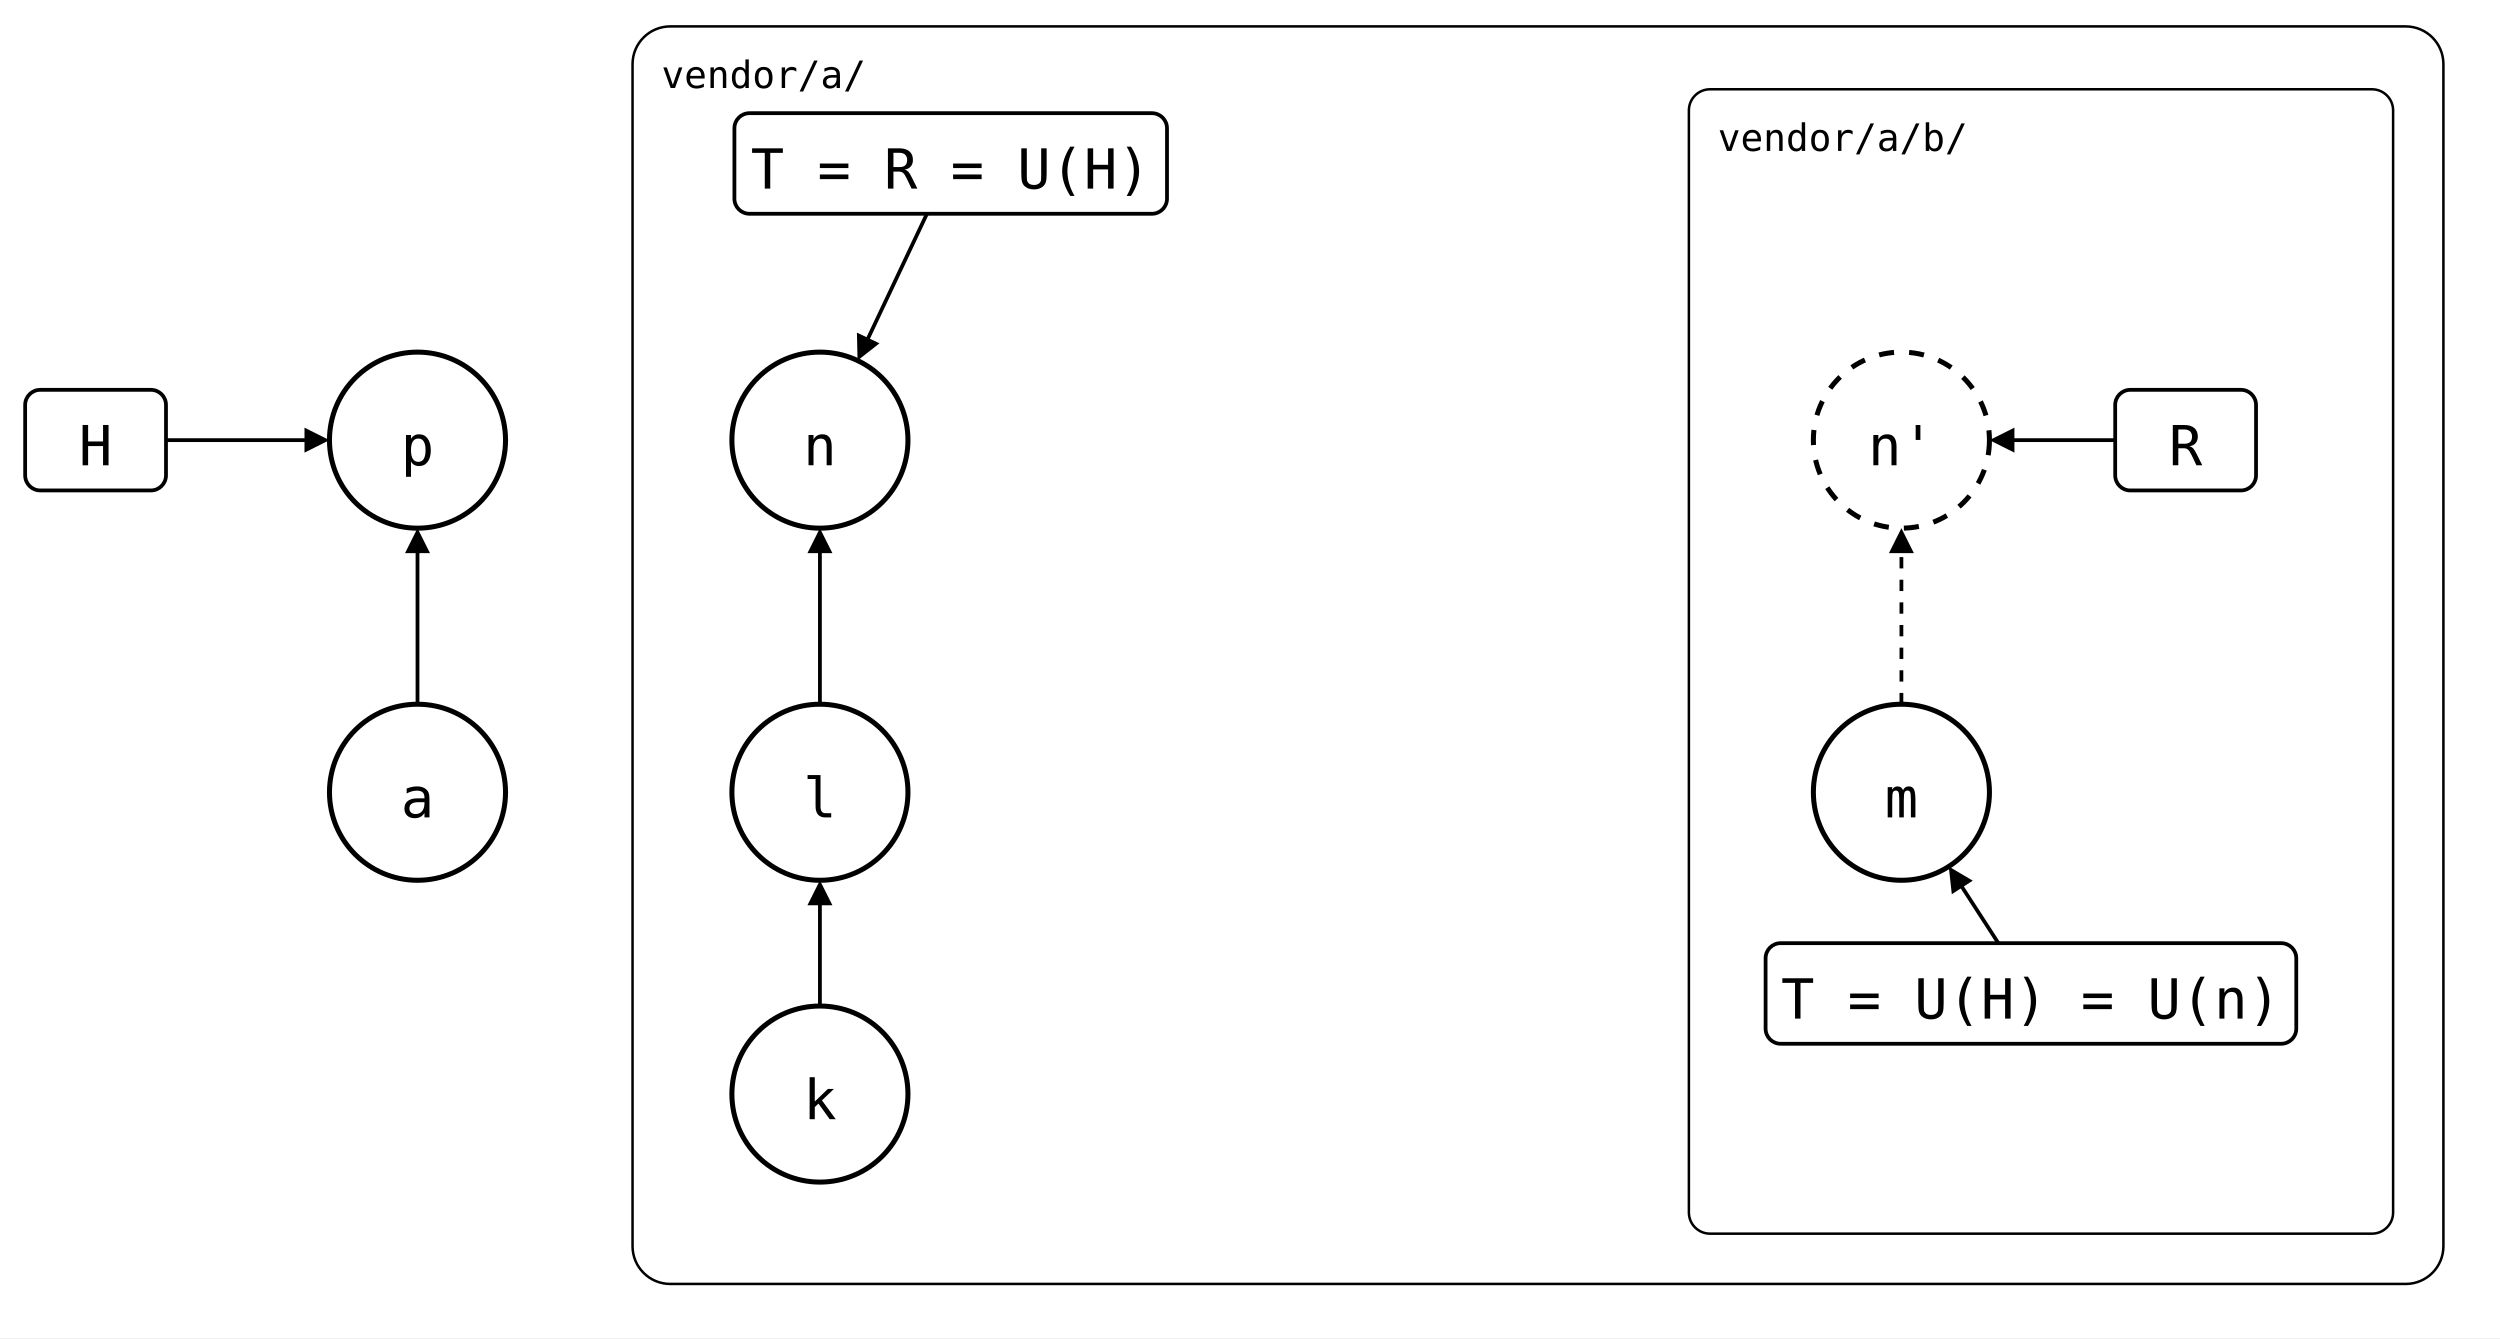
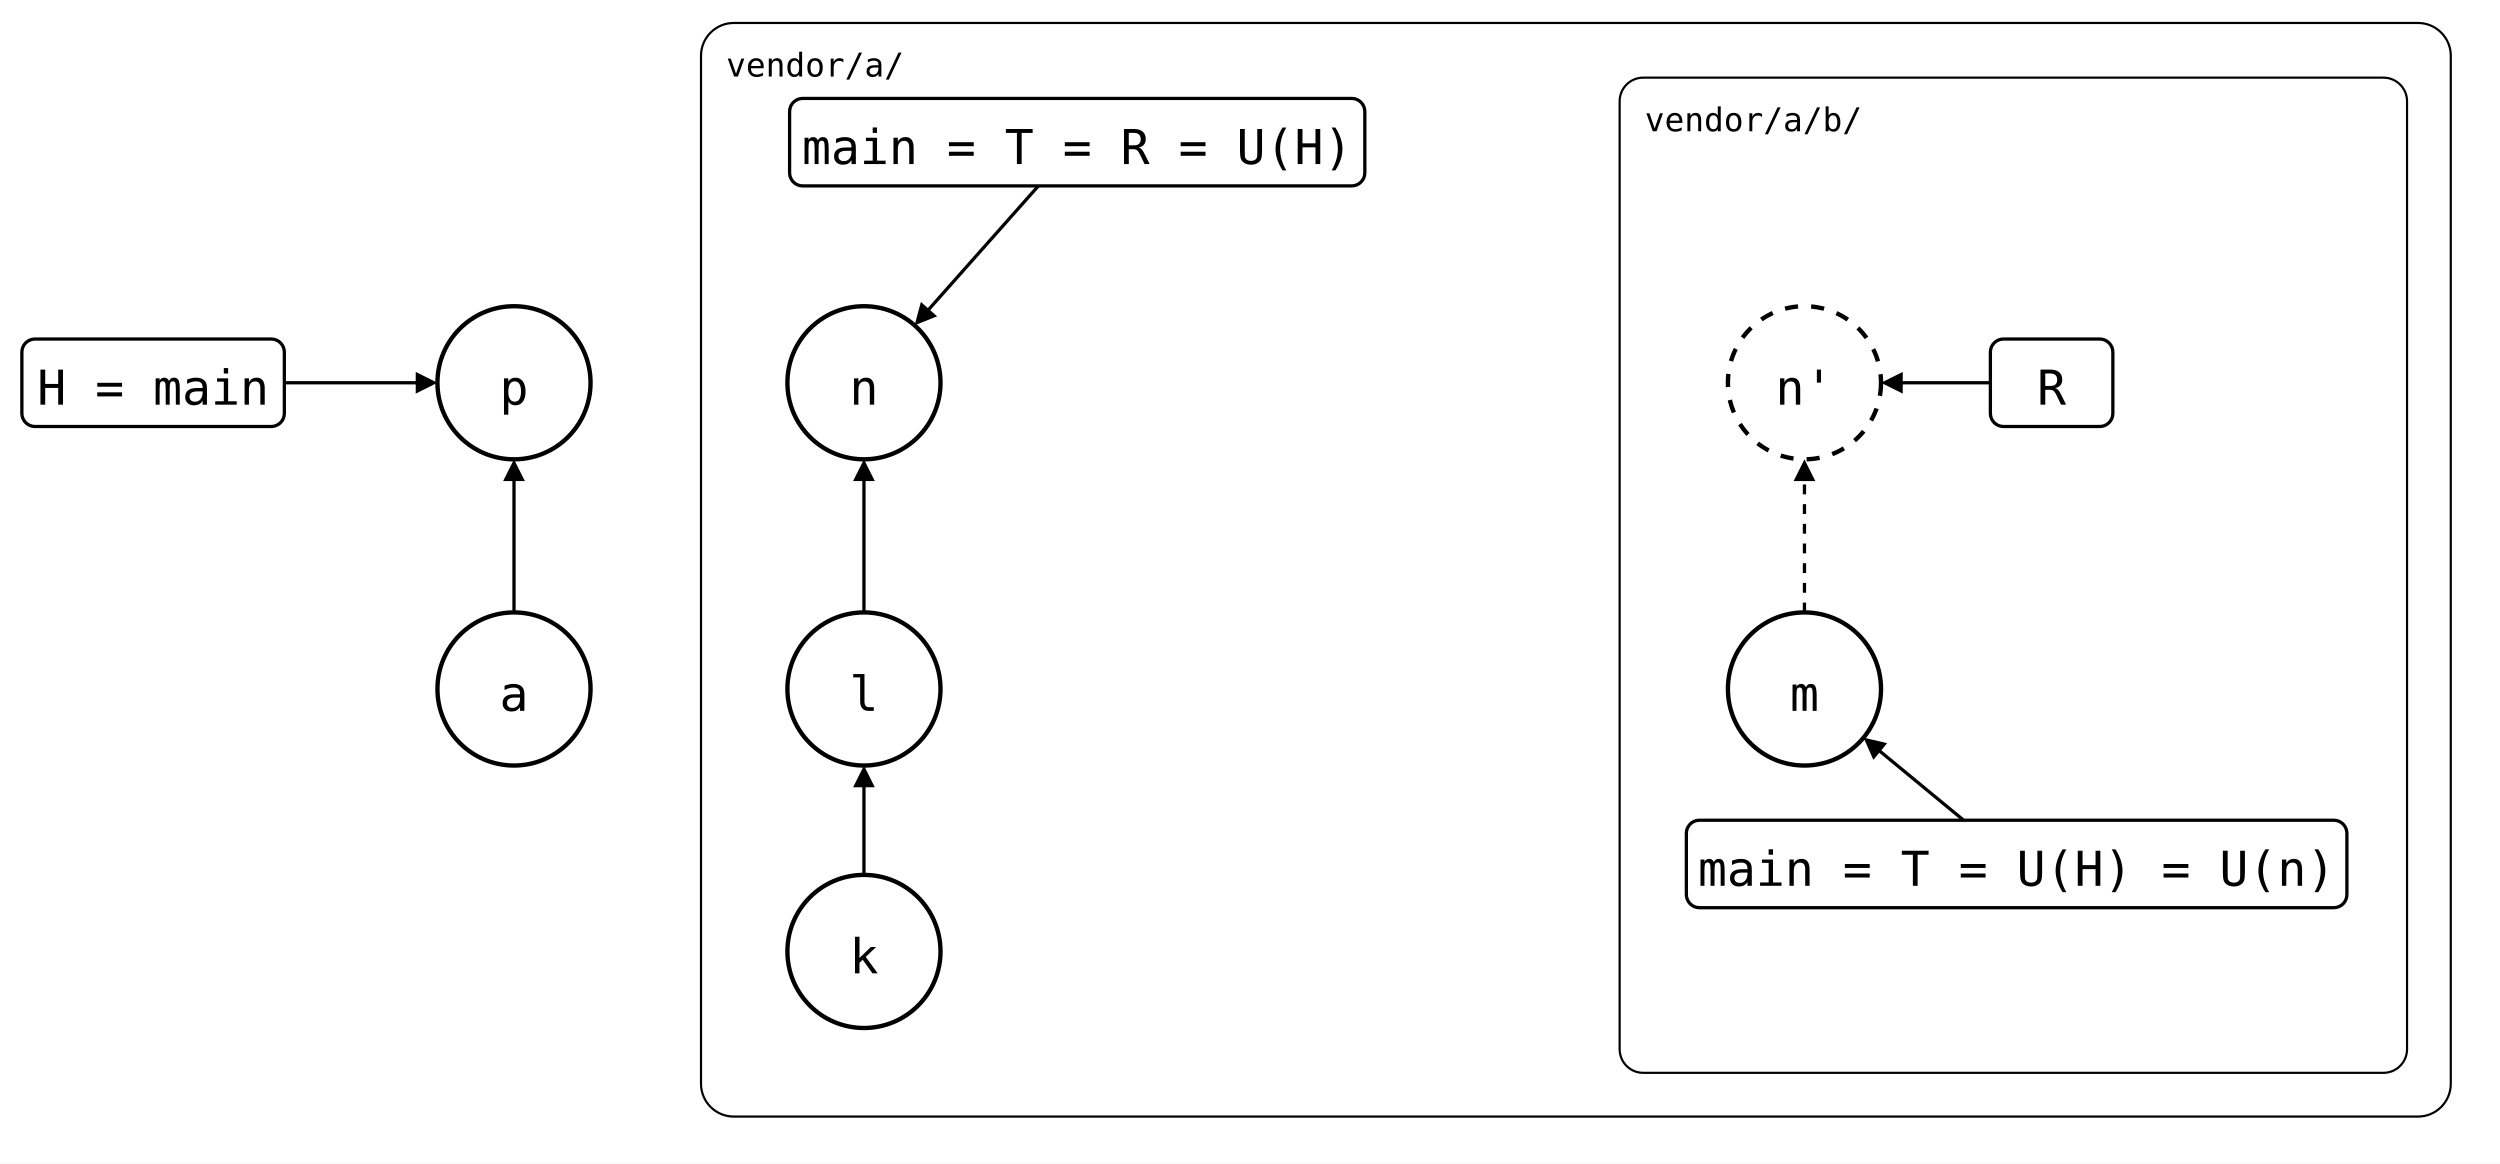
- <svg xmlns="http://www.w3.org/2000/svg" style="background: #ffffff; background-color: light-dark(#ffffff, #121212); color-scheme: light dark;" version="1.1" width="994px" height="532px" viewBox="0 0 994 532" id="ge-svg-Wh3gBlRRdmOpmWBbec5C" content="&lt;mxfile host=&quot;Electron&quot;&gt;&#10;  &lt;diagram name=&quot;seen-from-above&quot; id=&quot;seen-from-above&quot;&gt;&#10;    &lt;mxGraphModel dx=&quot;-493&quot; dy=&quot;-157&quot; grid=&quot;0&quot; gridSize=&quot;10&quot; guides=&quot;1&quot; tooltips=&quot;1&quot; connect=&quot;1&quot; arrows=&quot;1&quot; fold=&quot;0&quot; page=&quot;0&quot; pageScale=&quot;1&quot; pageWidth=&quot;850&quot; pageHeight=&quot;1100&quot; background=&quot;#ffffff&quot; math=&quot;0&quot; shadow=&quot;0&quot;&gt;&#10;      &lt;root&gt;&#10;        &lt;mxCell id=&quot;0&quot; /&gt;&#10;        &lt;mxCell id=&quot;1&quot; parent=&quot;0&quot; /&gt;&#10;        &lt;mxCell id=&quot;lane0&quot; parent=&quot;1&quot; style=&quot;rounded=1;arcSize=3;fillColor=none;strokeWidth=1;fontSize=15;verticalAlign=top;align=left;spacingLeft=10;spacingTop=4;fontFamily=Roboto Mono,monospace;&quot; value=&quot;vendor/a/&quot; vertex=&quot;1&quot;&gt;&#10;          &lt;mxGeometry height=&quot;500&quot; width=&quot;720&quot; x=&quot;230&quot; y=&quot;20&quot; as=&quot;geometry&quot; /&gt;&#10;        &lt;/mxCell&gt;&#10;        &lt;mxCell id=&quot;lane1&quot; parent=&quot;1&quot; style=&quot;rounded=1;arcSize=3;fillColor=none;strokeWidth=1;fontSize=15;verticalAlign=top;align=left;spacingLeft=10;spacingTop=4;fontFamily=Roboto Mono,monospace;&quot; value=&quot;vendor/a/b/&quot; vertex=&quot;1&quot;&gt;&#10;          &lt;mxGeometry height=&quot;455&quot; width=&quot;280&quot; x=&quot;650&quot; y=&quot;45&quot; as=&quot;geometry&quot; /&gt;&#10;        &lt;/mxCell&gt;&#10;        &lt;mxCell id=&quot;c0&quot; parent=&quot;1&quot; style=&quot;ellipse;aspect=fixed;strokeWidth=2;fontSize=22;fontFamily=Roboto Mono,monospace;&quot; value=&quot;a&quot; vertex=&quot;1&quot;&gt;&#10;          &lt;mxGeometry height=&quot;70&quot; width=&quot;70&quot; x=&quot;110&quot; y=&quot;290&quot; as=&quot;geometry&quot; /&gt;&#10;        &lt;/mxCell&gt;&#10;        &lt;mxCell id=&quot;c1&quot; parent=&quot;1&quot; style=&quot;ellipse;aspect=fixed;strokeWidth=2;fontSize=22;fontFamily=Roboto Mono,monospace;&quot; value=&quot;p&quot; vertex=&quot;1&quot;&gt;&#10;          &lt;mxGeometry height=&quot;70&quot; width=&quot;70&quot; x=&quot;110&quot; y=&quot;150&quot; as=&quot;geometry&quot; /&gt;&#10;        &lt;/mxCell&gt;&#10;        &lt;mxCell id=&quot;c2&quot; parent=&quot;1&quot; style=&quot;ellipse;aspect=fixed;strokeWidth=2;fontSize=22;fontFamily=Roboto Mono,monospace;&quot; value=&quot;k&quot; vertex=&quot;1&quot;&gt;&#10;          &lt;mxGeometry height=&quot;70&quot; width=&quot;70&quot; x=&quot;270&quot; y=&quot;410&quot; as=&quot;geometry&quot; /&gt;&#10;        &lt;/mxCell&gt;&#10;        &lt;mxCell id=&quot;c3&quot; parent=&quot;1&quot; style=&quot;ellipse;aspect=fixed;strokeWidth=2;fontSize=22;fontFamily=Roboto Mono,monospace;&quot; value=&quot;l&quot; vertex=&quot;1&quot;&gt;&#10;          &lt;mxGeometry height=&quot;70&quot; width=&quot;70&quot; x=&quot;270&quot; y=&quot;290&quot; as=&quot;geometry&quot; /&gt;&#10;        &lt;/mxCell&gt;&#10;        &lt;mxCell id=&quot;c4&quot; parent=&quot;1&quot; style=&quot;ellipse;aspect=fixed;strokeWidth=2;fontSize=22;fontFamily=Roboto Mono,monospace;&quot; value=&quot;n&quot; vertex=&quot;1&quot;&gt;&#10;          &lt;mxGeometry height=&quot;70&quot; width=&quot;70&quot; x=&quot;270&quot; y=&quot;150&quot; as=&quot;geometry&quot; /&gt;&#10;        &lt;/mxCell&gt;&#10;        &lt;mxCell id=&quot;c5&quot; parent=&quot;1&quot; style=&quot;ellipse;aspect=fixed;strokeWidth=2;fontSize=22;fontFamily=Roboto Mono,monospace;&quot; value=&quot;m&quot; vertex=&quot;1&quot;&gt;&#10;          &lt;mxGeometry height=&quot;70&quot; width=&quot;70&quot; x=&quot;700&quot; y=&quot;290&quot; as=&quot;geometry&quot; /&gt;&#10;        &lt;/mxCell&gt;&#10;        &lt;mxCell id=&quot;c6&quot; parent=&quot;1&quot; style=&quot;ellipse;aspect=fixed;strokeWidth=2;fontSize=22;fontFamily=Roboto Mono,monospace;dashed=1;&quot; value=&quot;n&amp;#39;&quot; vertex=&quot;1&quot;&gt;&#10;          &lt;mxGeometry height=&quot;70&quot; width=&quot;70&quot; x=&quot;700&quot; y=&quot;150&quot; as=&quot;geometry&quot; /&gt;&#10;        &lt;/mxCell&gt;&#10;        &lt;mxCell id=&quot;box0&quot; parent=&quot;1&quot; style=&quot;rounded=1;strokeWidth=1.5;fontSize=22;fontFamily=Roboto Mono,monospace;&quot; value=&quot;H&quot; vertex=&quot;1&quot;&gt;&#10;          &lt;mxGeometry height=&quot;40&quot; width=&quot;56&quot; x=&quot;-11&quot; y=&quot;165&quot; as=&quot;geometry&quot; /&gt;&#10;        &lt;/mxCell&gt;&#10;        &lt;mxCell id=&quot;box1&quot; parent=&quot;1&quot; style=&quot;rounded=1;strokeWidth=1.5;fontSize=22;fontFamily=Roboto Mono,monospace;&quot; value=&quot;T = R = U(H)&quot; vertex=&quot;1&quot;&gt;&#10;          &lt;mxGeometry height=&quot;40&quot; width=&quot;172&quot; x=&quot;271&quot; y=&quot;55&quot; as=&quot;geometry&quot; /&gt;&#10;        &lt;/mxCell&gt;&#10;        &lt;mxCell id=&quot;box2&quot; parent=&quot;1&quot; style=&quot;rounded=1;strokeWidth=1.5;fontSize=22;fontFamily=Roboto Mono,monospace;&quot; value=&quot;R&quot; vertex=&quot;1&quot;&gt;&#10;          &lt;mxGeometry height=&quot;40&quot; width=&quot;56&quot; x=&quot;820&quot; y=&quot;165&quot; as=&quot;geometry&quot; /&gt;&#10;        &lt;/mxCell&gt;&#10;        &lt;mxCell id=&quot;box3&quot; parent=&quot;1&quot; style=&quot;rounded=1;strokeWidth=1.5;fontSize=22;fontFamily=Roboto Mono,monospace;&quot; value=&quot;T = U(H) = U(n)&quot; vertex=&quot;1&quot;&gt;&#10;          &lt;mxGeometry height=&quot;40&quot; width=&quot;211&quot; x=&quot;681&quot; y=&quot;385&quot; as=&quot;geometry&quot; /&gt;&#10;        &lt;/mxCell&gt;&#10;        &lt;mxCell id=&quot;e0&quot; edge=&quot;1&quot; parent=&quot;1&quot; source=&quot;c0&quot; style=&quot;endArrow=block;endFill=1;html=1;strokeWidth=1.5;rounded=0;&quot; target=&quot;c1&quot;&gt;&#10;          &lt;mxGeometry relative=&quot;1&quot; as=&quot;geometry&quot; /&gt;&#10;        &lt;/mxCell&gt;&#10;        &lt;mxCell id=&quot;e1&quot; edge=&quot;1&quot; parent=&quot;1&quot; source=&quot;c2&quot; style=&quot;endArrow=block;endFill=1;html=1;strokeWidth=1.5;rounded=0;&quot; target=&quot;c3&quot;&gt;&#10;          &lt;mxGeometry relative=&quot;1&quot; as=&quot;geometry&quot; /&gt;&#10;        &lt;/mxCell&gt;&#10;        &lt;mxCell id=&quot;e2&quot; edge=&quot;1&quot; parent=&quot;1&quot; source=&quot;c3&quot; style=&quot;endArrow=block;endFill=1;html=1;strokeWidth=1.5;rounded=0;&quot; target=&quot;c4&quot;&gt;&#10;          &lt;mxGeometry relative=&quot;1&quot; as=&quot;geometry&quot; /&gt;&#10;        &lt;/mxCell&gt;&#10;        &lt;mxCell id=&quot;e3&quot; edge=&quot;1&quot; parent=&quot;1&quot; source=&quot;c5&quot; style=&quot;endArrow=block;endFill=1;html=1;strokeWidth=1.5;rounded=0;dashed=1;&quot; target=&quot;c6&quot;&gt;&#10;          &lt;mxGeometry relative=&quot;1&quot; as=&quot;geometry&quot; /&gt;&#10;        &lt;/mxCell&gt;&#10;        &lt;mxCell id=&quot;e4&quot; edge=&quot;1&quot; parent=&quot;1&quot; source=&quot;box0&quot; style=&quot;endArrow=block;endFill=1;html=1;strokeWidth=1.5;rounded=0;&quot; target=&quot;c1&quot;&gt;&#10;          &lt;mxGeometry relative=&quot;1&quot; as=&quot;geometry&quot; /&gt;&#10;        &lt;/mxCell&gt;&#10;        &lt;mxCell id=&quot;e5&quot; edge=&quot;1&quot; parent=&quot;1&quot; source=&quot;box1&quot; style=&quot;endArrow=block;endFill=1;html=1;strokeWidth=1.5;rounded=0;&quot; target=&quot;c4&quot;&gt;&#10;          &lt;mxGeometry relative=&quot;1&quot; as=&quot;geometry&quot; /&gt;&#10;        &lt;/mxCell&gt;&#10;        &lt;mxCell id=&quot;e6&quot; edge=&quot;1&quot; parent=&quot;1&quot; source=&quot;box2&quot; style=&quot;endArrow=block;endFill=1;html=1;strokeWidth=1.5;rounded=0;&quot; target=&quot;c6&quot;&gt;&#10;          &lt;mxGeometry relative=&quot;1&quot; as=&quot;geometry&quot; /&gt;&#10;        &lt;/mxCell&gt;&#10;        &lt;mxCell id=&quot;e7&quot; edge=&quot;1&quot; parent=&quot;1&quot; source=&quot;box3&quot; style=&quot;endArrow=block;endFill=1;html=1;strokeWidth=1.5;rounded=0;&quot; target=&quot;c5&quot;&gt;&#10;          &lt;mxGeometry relative=&quot;1&quot; as=&quot;geometry&quot; /&gt;&#10;        &lt;/mxCell&gt;&#10;      &lt;/root&gt;&#10;    &lt;/mxGraphModel&gt;&#10;  &lt;/diagram&gt;&#10;&lt;/mxfile&gt;&#10;">
-   <style type="text/css">@supports (color: light-dark(#000, #fff)) { #ge-svg-Wh3gBlRRdmOpmWBbec5C { --ge-adaptive-bg: light-dark(#ffffff, var(--ge-dark-color, #121212)); } }</style>
+ <svg xmlns="http://www.w3.org/2000/svg" style="background: #ffffff; background-color: light-dark(#ffffff, #121212); color-scheme: light dark;" version="1.1" width="1143px" height="532px" viewBox="0 0 1143 532" id="ge-svg-KhrHJOq-5DVVoUyuGOME" content="&lt;mxfile host=&quot;Electron&quot;&gt;&#10;  &lt;diagram name=&quot;seen-from-above&quot; id=&quot;seen-from-above&quot;&gt;&#10;    &lt;mxGraphModel dx=&quot;-499&quot; dy=&quot;-157&quot; grid=&quot;0&quot; gridSize=&quot;10&quot; guides=&quot;1&quot; tooltips=&quot;1&quot; connect=&quot;1&quot; arrows=&quot;1&quot; fold=&quot;0&quot; page=&quot;0&quot; pageScale=&quot;1&quot; pageWidth=&quot;850&quot; pageHeight=&quot;1100&quot; background=&quot;#ffffff&quot; math=&quot;0&quot; shadow=&quot;0&quot;&gt;&#10;      &lt;root&gt;&#10;        &lt;mxCell id=&quot;0&quot; /&gt;&#10;        &lt;mxCell id=&quot;1&quot; parent=&quot;0&quot; /&gt;&#10;        &lt;mxCell id=&quot;lane0&quot; parent=&quot;1&quot; style=&quot;rounded=1;arcSize=3;fillColor=none;strokeWidth=1;fontSize=15;verticalAlign=top;align=left;spacingLeft=10;spacingTop=4;fontFamily=Roboto Mono,monospace;&quot; value=&quot;vendor/a/&quot; vertex=&quot;1&quot;&gt;&#10;          &lt;mxGeometry height=&quot;500&quot; width=&quot;800&quot; x=&quot;230&quot; y=&quot;20&quot; as=&quot;geometry&quot; /&gt;&#10;        &lt;/mxCell&gt;&#10;        &lt;mxCell id=&quot;lane1&quot; parent=&quot;1&quot; style=&quot;rounded=1;arcSize=3;fillColor=none;strokeWidth=1;fontSize=15;verticalAlign=top;align=left;spacingLeft=10;spacingTop=4;fontFamily=Roboto Mono,monospace;&quot; value=&quot;vendor/a/b/&quot; vertex=&quot;1&quot;&gt;&#10;          &lt;mxGeometry height=&quot;455&quot; width=&quot;360&quot; x=&quot;650&quot; y=&quot;45&quot; as=&quot;geometry&quot; /&gt;&#10;        &lt;/mxCell&gt;&#10;        &lt;mxCell id=&quot;c0&quot; parent=&quot;1&quot; style=&quot;ellipse;aspect=fixed;strokeWidth=2;fontSize=22;fontFamily=Roboto Mono,monospace;&quot; value=&quot;a&quot; vertex=&quot;1&quot;&gt;&#10;          &lt;mxGeometry height=&quot;70&quot; width=&quot;70&quot; x=&quot;110&quot; y=&quot;290&quot; as=&quot;geometry&quot; /&gt;&#10;        &lt;/mxCell&gt;&#10;        &lt;mxCell id=&quot;c1&quot; parent=&quot;1&quot; style=&quot;ellipse;aspect=fixed;strokeWidth=2;fontSize=22;fontFamily=Roboto Mono,monospace;&quot; value=&quot;p&quot; vertex=&quot;1&quot;&gt;&#10;          &lt;mxGeometry height=&quot;70&quot; width=&quot;70&quot; x=&quot;110&quot; y=&quot;150&quot; as=&quot;geometry&quot; /&gt;&#10;        &lt;/mxCell&gt;&#10;        &lt;mxCell id=&quot;c2&quot; parent=&quot;1&quot; style=&quot;ellipse;aspect=fixed;strokeWidth=2;fontSize=22;fontFamily=Roboto Mono,monospace;&quot; value=&quot;k&quot; vertex=&quot;1&quot;&gt;&#10;          &lt;mxGeometry height=&quot;70&quot; width=&quot;70&quot; x=&quot;270&quot; y=&quot;410&quot; as=&quot;geometry&quot; /&gt;&#10;        &lt;/mxCell&gt;&#10;        &lt;mxCell id=&quot;c3&quot; parent=&quot;1&quot; style=&quot;ellipse;aspect=fixed;strokeWidth=2;fontSize=22;fontFamily=Roboto Mono,monospace;&quot; value=&quot;l&quot; vertex=&quot;1&quot;&gt;&#10;          &lt;mxGeometry height=&quot;70&quot; width=&quot;70&quot; x=&quot;270&quot; y=&quot;290&quot; as=&quot;geometry&quot; /&gt;&#10;        &lt;/mxCell&gt;&#10;        &lt;mxCell id=&quot;c4&quot; parent=&quot;1&quot; style=&quot;ellipse;aspect=fixed;strokeWidth=2;fontSize=22;fontFamily=Roboto Mono,monospace;&quot; value=&quot;n&quot; vertex=&quot;1&quot;&gt;&#10;          &lt;mxGeometry height=&quot;70&quot; width=&quot;70&quot; x=&quot;270&quot; y=&quot;150&quot; as=&quot;geometry&quot; /&gt;&#10;        &lt;/mxCell&gt;&#10;        &lt;mxCell id=&quot;c5&quot; parent=&quot;1&quot; style=&quot;ellipse;aspect=fixed;strokeWidth=2;fontSize=22;fontFamily=Roboto Mono,monospace;&quot; value=&quot;m&quot; vertex=&quot;1&quot;&gt;&#10;          &lt;mxGeometry height=&quot;70&quot; width=&quot;70&quot; x=&quot;700&quot; y=&quot;290&quot; as=&quot;geometry&quot; /&gt;&#10;        &lt;/mxCell&gt;&#10;        &lt;mxCell id=&quot;c6&quot; parent=&quot;1&quot; style=&quot;ellipse;aspect=fixed;strokeWidth=2;fontSize=22;fontFamily=Roboto Mono,monospace;dashed=1;&quot; value=&quot;n&amp;#39;&quot; vertex=&quot;1&quot;&gt;&#10;          &lt;mxGeometry height=&quot;70&quot; width=&quot;70&quot; x=&quot;700&quot; y=&quot;150&quot; as=&quot;geometry&quot; /&gt;&#10;        &lt;/mxCell&gt;&#10;        &lt;mxCell id=&quot;box0&quot; parent=&quot;1&quot; style=&quot;rounded=1;strokeWidth=1.5;fontSize=22;fontFamily=Roboto Mono,monospace;&quot; value=&quot;H = main&quot; vertex=&quot;1&quot;&gt;&#10;          &lt;mxGeometry height=&quot;40&quot; width=&quot;120&quot; x=&quot;-80&quot; y=&quot;165&quot; as=&quot;geometry&quot; /&gt;&#10;        &lt;/mxCell&gt;&#10;        &lt;mxCell id=&quot;box1&quot; parent=&quot;1&quot; style=&quot;rounded=1;strokeWidth=1.5;fontSize=22;fontFamily=Roboto Mono,monospace;&quot; value=&quot;main = T = R = U(H)&quot; vertex=&quot;1&quot;&gt;&#10;          &lt;mxGeometry height=&quot;40&quot; width=&quot;263&quot; x=&quot;271&quot; y=&quot;55&quot; as=&quot;geometry&quot; /&gt;&#10;        &lt;/mxCell&gt;&#10;        &lt;mxCell id=&quot;box2&quot; parent=&quot;1&quot; style=&quot;rounded=1;strokeWidth=1.5;fontSize=22;fontFamily=Roboto Mono,monospace;&quot; value=&quot;R&quot; vertex=&quot;1&quot;&gt;&#10;          &lt;mxGeometry height=&quot;40&quot; width=&quot;56&quot; x=&quot;820&quot; y=&quot;165&quot; as=&quot;geometry&quot; /&gt;&#10;        &lt;/mxCell&gt;&#10;        &lt;mxCell id=&quot;box3&quot; parent=&quot;1&quot; style=&quot;rounded=1;strokeWidth=1.5;fontSize=22;fontFamily=Roboto Mono,monospace;&quot; value=&quot;main = T = U(H) = U(n)&quot; vertex=&quot;1&quot;&gt;&#10;          &lt;mxGeometry height=&quot;40&quot; width=&quot;302&quot; x=&quot;681&quot; y=&quot;385&quot; as=&quot;geometry&quot; /&gt;&#10;        &lt;/mxCell&gt;&#10;        &lt;mxCell id=&quot;e0&quot; edge=&quot;1&quot; parent=&quot;1&quot; source=&quot;c0&quot; style=&quot;endArrow=block;endFill=1;html=1;strokeWidth=1.5;rounded=0;&quot; target=&quot;c1&quot;&gt;&#10;          &lt;mxGeometry relative=&quot;1&quot; as=&quot;geometry&quot; /&gt;&#10;        &lt;/mxCell&gt;&#10;        &lt;mxCell id=&quot;e1&quot; edge=&quot;1&quot; parent=&quot;1&quot; source=&quot;c2&quot; style=&quot;endArrow=block;endFill=1;html=1;strokeWidth=1.5;rounded=0;&quot; target=&quot;c3&quot;&gt;&#10;          &lt;mxGeometry relative=&quot;1&quot; as=&quot;geometry&quot; /&gt;&#10;        &lt;/mxCell&gt;&#10;        &lt;mxCell id=&quot;e2&quot; edge=&quot;1&quot; parent=&quot;1&quot; source=&quot;c3&quot; style=&quot;endArrow=block;endFill=1;html=1;strokeWidth=1.5;rounded=0;&quot; target=&quot;c4&quot;&gt;&#10;          &lt;mxGeometry relative=&quot;1&quot; as=&quot;geometry&quot; /&gt;&#10;        &lt;/mxCell&gt;&#10;        &lt;mxCell id=&quot;e3&quot; edge=&quot;1&quot; parent=&quot;1&quot; source=&quot;c5&quot; style=&quot;endArrow=block;endFill=1;html=1;strokeWidth=1.5;rounded=0;dashed=1;&quot; target=&quot;c6&quot;&gt;&#10;          &lt;mxGeometry relative=&quot;1&quot; as=&quot;geometry&quot; /&gt;&#10;        &lt;/mxCell&gt;&#10;        &lt;mxCell id=&quot;e4&quot; edge=&quot;1&quot; parent=&quot;1&quot; source=&quot;box0&quot; style=&quot;endArrow=block;endFill=1;html=1;strokeWidth=1.5;rounded=0;&quot; target=&quot;c1&quot;&gt;&#10;          &lt;mxGeometry relative=&quot;1&quot; as=&quot;geometry&quot; /&gt;&#10;        &lt;/mxCell&gt;&#10;        &lt;mxCell id=&quot;e5&quot; edge=&quot;1&quot; parent=&quot;1&quot; source=&quot;box1&quot; style=&quot;endArrow=block;endFill=1;html=1;strokeWidth=1.5;rounded=0;&quot; target=&quot;c4&quot;&gt;&#10;          &lt;mxGeometry relative=&quot;1&quot; as=&quot;geometry&quot; /&gt;&#10;        &lt;/mxCell&gt;&#10;        &lt;mxCell id=&quot;e6&quot; edge=&quot;1&quot; parent=&quot;1&quot; source=&quot;box2&quot; style=&quot;endArrow=block;endFill=1;html=1;strokeWidth=1.5;rounded=0;&quot; target=&quot;c6&quot;&gt;&#10;          &lt;mxGeometry relative=&quot;1&quot; as=&quot;geometry&quot; /&gt;&#10;        &lt;/mxCell&gt;&#10;        &lt;mxCell id=&quot;e7&quot; edge=&quot;1&quot; parent=&quot;1&quot; source=&quot;box3&quot; style=&quot;endArrow=block;endFill=1;html=1;strokeWidth=1.5;rounded=0;&quot; target=&quot;c5&quot;&gt;&#10;          &lt;mxGeometry relative=&quot;1&quot; as=&quot;geometry&quot; /&gt;&#10;        &lt;/mxCell&gt;&#10;      &lt;/root&gt;&#10;    &lt;/mxGraphModel&gt;&#10;  &lt;/diagram&gt;&#10;&lt;/mxfile&gt;&#10;">
+   <style type="text/css">@supports (color: light-dark(#000, #fff)) { #ge-svg-KhrHJOq-5DVVoUyuGOME { --ge-adaptive-bg: light-dark(#ffffff, var(--ge-dark-color, #121212)); } }</style>
  <defs />
  <rect fill="#ffffff" width="100%" height="100%" x="0" y="0" style="fill: light-dark(rgb(255, 255, 255), rgb(18, 18, 18));" />
  <g>
    <g data-cell-id="0">
      <g data-cell-id="1">
        <g data-cell-id="lane0">
          <g transform="translate(0.5,0.5)">
-             <rect x="251" y="10" width="720" height="500" rx="15" ry="15" fill="none" stroke="#000000" pointer-events="all" style="stroke: light-dark(rgb(0, 0, 0), rgb(255, 255, 255));" />
+             <rect x="320" y="10" width="800" height="500" rx="15" ry="15" fill="none" stroke="#000000" pointer-events="all" style="stroke: light-dark(rgb(0, 0, 0), rgb(255, 255, 255));" />
          </g>
          <g>
            <g fill="#000000" font-family="'Roboto Mono', monospace" text-anchor="start" font-size="15px" style="fill: light-dark(rgb(0, 0, 0), rgb(255, 255, 255));">
-               <text x="263" y="35">vendor/a/</text>
+               <text x="332" y="35">vendor/a/</text>
            </g>
          </g>
        </g>
        <g data-cell-id="lane1">
          <g transform="translate(0.5,0.5)">
-             <rect x="671" y="35" width="280" height="455" rx="8.4" ry="8.4" fill="none" stroke="#000000" pointer-events="all" style="stroke: light-dark(rgb(0, 0, 0), rgb(255, 255, 255));" />
+             <rect x="740" y="35" width="360" height="455" rx="10.8" ry="10.8" fill="none" stroke="#000000" pointer-events="all" style="stroke: light-dark(rgb(0, 0, 0), rgb(255, 255, 255));" />
          </g>
          <g>
            <g fill="#000000" font-family="'Roboto Mono', monospace" text-anchor="start" font-size="15px" style="fill: light-dark(rgb(0, 0, 0), rgb(255, 255, 255));">
-               <text x="683" y="60">vendor/a/b/</text>
+               <text x="752" y="60">vendor/a/b/</text>
            </g>
          </g>
        </g>
        <g data-cell-id="c0">
          <g>
-             <ellipse cx="166" cy="315" rx="35" ry="35" fill="#ffffff" stroke="#000000" stroke-width="2" pointer-events="all" style="fill: var(--ge-adaptive-bg, #ffffff); stroke: light-dark(rgb(0, 0, 0), rgb(255, 255, 255));" />
+             <ellipse cx="235" cy="315" rx="35" ry="35" fill="#ffffff" stroke="#000000" stroke-width="2" pointer-events="all" style="fill: var(--ge-adaptive-bg, #ffffff); stroke: light-dark(rgb(0, 0, 0), rgb(255, 255, 255));" />
          </g>
          <g>
            <g fill="#000000" font-family="'Roboto Mono', monospace" text-anchor="middle" font-size="22px" style="fill: light-dark(rgb(0, 0, 0), rgb(255, 255, 255));">
-               <text x="166" y="325">a</text>
+               <text x="235" y="325">a</text>
            </g>
          </g>
        </g>
        <g data-cell-id="c1">
          <g>
-             <ellipse cx="166" cy="175" rx="35" ry="35" fill="#ffffff" stroke="#000000" stroke-width="2" pointer-events="all" style="fill: var(--ge-adaptive-bg, #ffffff); stroke: light-dark(rgb(0, 0, 0), rgb(255, 255, 255));" />
+             <ellipse cx="235" cy="175" rx="35" ry="35" fill="#ffffff" stroke="#000000" stroke-width="2" pointer-events="all" style="fill: var(--ge-adaptive-bg, #ffffff); stroke: light-dark(rgb(0, 0, 0), rgb(255, 255, 255));" />
          </g>
          <g>
            <g fill="#000000" font-family="'Roboto Mono', monospace" text-anchor="middle" font-size="22px" style="fill: light-dark(rgb(0, 0, 0), rgb(255, 255, 255));">
-               <text x="166" y="185">p</text>
+               <text x="235" y="185">p</text>
            </g>
          </g>
        </g>
        <g data-cell-id="c2">
          <g>
-             <ellipse cx="326" cy="435" rx="35" ry="35" fill="#ffffff" stroke="#000000" stroke-width="2" pointer-events="all" style="fill: var(--ge-adaptive-bg, #ffffff); stroke: light-dark(rgb(0, 0, 0), rgb(255, 255, 255));" />
+             <ellipse cx="395" cy="435" rx="35" ry="35" fill="#ffffff" stroke="#000000" stroke-width="2" pointer-events="all" style="fill: var(--ge-adaptive-bg, #ffffff); stroke: light-dark(rgb(0, 0, 0), rgb(255, 255, 255));" />
          </g>
          <g>
            <g fill="#000000" font-family="'Roboto Mono', monospace" text-anchor="middle" font-size="22px" style="fill: light-dark(rgb(0, 0, 0), rgb(255, 255, 255));">
-               <text x="326" y="445">k</text>
+               <text x="395" y="445">k</text>
            </g>
          </g>
        </g>
        <g data-cell-id="c3">
          <g>
-             <ellipse cx="326" cy="315" rx="35" ry="35" fill="#ffffff" stroke="#000000" stroke-width="2" pointer-events="all" style="fill: var(--ge-adaptive-bg, #ffffff); stroke: light-dark(rgb(0, 0, 0), rgb(255, 255, 255));" />
+             <ellipse cx="395" cy="315" rx="35" ry="35" fill="#ffffff" stroke="#000000" stroke-width="2" pointer-events="all" style="fill: var(--ge-adaptive-bg, #ffffff); stroke: light-dark(rgb(0, 0, 0), rgb(255, 255, 255));" />
          </g>
          <g>
            <g fill="#000000" font-family="'Roboto Mono', monospace" text-anchor="middle" font-size="22px" style="fill: light-dark(rgb(0, 0, 0), rgb(255, 255, 255));">
-               <text x="326" y="325">l</text>
+               <text x="395" y="325">l</text>
            </g>
          </g>
        </g>
        <g data-cell-id="c4">
          <g>
-             <ellipse cx="326" cy="175" rx="35" ry="35" fill="#ffffff" stroke="#000000" stroke-width="2" pointer-events="all" style="fill: var(--ge-adaptive-bg, #ffffff); stroke: light-dark(rgb(0, 0, 0), rgb(255, 255, 255));" />
+             <ellipse cx="395" cy="175" rx="35" ry="35" fill="#ffffff" stroke="#000000" stroke-width="2" pointer-events="all" style="fill: var(--ge-adaptive-bg, #ffffff); stroke: light-dark(rgb(0, 0, 0), rgb(255, 255, 255));" />
          </g>
          <g>
            <g fill="#000000" font-family="'Roboto Mono', monospace" text-anchor="middle" font-size="22px" style="fill: light-dark(rgb(0, 0, 0), rgb(255, 255, 255));">
-               <text x="326" y="185">n</text>
+               <text x="395" y="185">n</text>
            </g>
          </g>
        </g>
        <g data-cell-id="c5">
          <g>
-             <ellipse cx="756" cy="315" rx="35" ry="35" fill="#ffffff" stroke="#000000" stroke-width="2" pointer-events="all" style="fill: var(--ge-adaptive-bg, #ffffff); stroke: light-dark(rgb(0, 0, 0), rgb(255, 255, 255));" />
+             <ellipse cx="825" cy="315" rx="35" ry="35" fill="#ffffff" stroke="#000000" stroke-width="2" pointer-events="all" style="fill: var(--ge-adaptive-bg, #ffffff); stroke: light-dark(rgb(0, 0, 0), rgb(255, 255, 255));" />
          </g>
          <g>
            <g fill="#000000" font-family="'Roboto Mono', monospace" text-anchor="middle" font-size="22px" style="fill: light-dark(rgb(0, 0, 0), rgb(255, 255, 255));">
-               <text x="756" y="325">m</text>
+               <text x="825" y="325">m</text>
            </g>
          </g>
        </g>
        <g data-cell-id="c6">
          <g>
-             <ellipse cx="756" cy="175" rx="35" ry="35" fill="#ffffff" stroke="#000000" stroke-width="2" stroke-dasharray="6 6" pointer-events="all" style="fill: var(--ge-adaptive-bg, #ffffff); stroke: light-dark(rgb(0, 0, 0), rgb(255, 255, 255));" />
+             <ellipse cx="825" cy="175" rx="35" ry="35" fill="#ffffff" stroke="#000000" stroke-width="2" stroke-dasharray="6 6" pointer-events="all" style="fill: var(--ge-adaptive-bg, #ffffff); stroke: light-dark(rgb(0, 0, 0), rgb(255, 255, 255));" />
          </g>
          <g>
            <g fill="#000000" font-family="'Roboto Mono', monospace" text-anchor="middle" font-size="22px" style="fill: light-dark(rgb(0, 0, 0), rgb(255, 255, 255));">
-               <text x="756" y="185">n'</text>
+               <text x="825" y="185">n'</text>
            </g>
          </g>
        </g>
        <g data-cell-id="box0">
          <g>
-             <rect x="10" y="155" width="56" height="40" rx="6" ry="6" fill="#ffffff" stroke="#000000" stroke-width="1.5" pointer-events="all" style="fill: var(--ge-adaptive-bg, #ffffff); stroke: light-dark(rgb(0, 0, 0), rgb(255, 255, 255));" />
+             <rect x="10" y="155" width="120" height="40" rx="6" ry="6" fill="#ffffff" stroke="#000000" stroke-width="1.5" pointer-events="all" style="fill: var(--ge-adaptive-bg, #ffffff); stroke: light-dark(rgb(0, 0, 0), rgb(255, 255, 255));" />
          </g>
          <g>
            <g fill="#000000" font-family="'Roboto Mono', monospace" text-anchor="middle" font-size="22px" style="fill: light-dark(rgb(0, 0, 0), rgb(255, 255, 255));">
-               <text x="38" y="185">H</text>
+               <text x="70" y="185">H = main</text>
            </g>
          </g>
        </g>
        <g data-cell-id="box1">
          <g>
-             <rect x="292" y="45" width="172" height="40" rx="6" ry="6" fill="#ffffff" stroke="#000000" stroke-width="1.5" pointer-events="all" style="fill: var(--ge-adaptive-bg, #ffffff); stroke: light-dark(rgb(0, 0, 0), rgb(255, 255, 255));" />
+             <rect x="361" y="45" width="263" height="40" rx="6" ry="6" fill="#ffffff" stroke="#000000" stroke-width="1.5" pointer-events="all" style="fill: var(--ge-adaptive-bg, #ffffff); stroke: light-dark(rgb(0, 0, 0), rgb(255, 255, 255));" />
          </g>
          <g>
            <g fill="#000000" font-family="'Roboto Mono', monospace" text-anchor="middle" font-size="22px" style="fill: light-dark(rgb(0, 0, 0), rgb(255, 255, 255));">
-               <text x="378" y="75">T = R = U(H)</text>
+               <text x="492.5" y="75">main = T = R = U(H)</text>
            </g>
          </g>
        </g>
        <g data-cell-id="box2">
          <g>
-             <rect x="841" y="155" width="56" height="40" rx="6" ry="6" fill="#ffffff" stroke="#000000" stroke-width="1.5" pointer-events="all" style="fill: var(--ge-adaptive-bg, #ffffff); stroke: light-dark(rgb(0, 0, 0), rgb(255, 255, 255));" />
+             <rect x="910" y="155" width="56" height="40" rx="6" ry="6" fill="#ffffff" stroke="#000000" stroke-width="1.5" pointer-events="all" style="fill: var(--ge-adaptive-bg, #ffffff); stroke: light-dark(rgb(0, 0, 0), rgb(255, 255, 255));" />
          </g>
          <g>
            <g fill="#000000" font-family="'Roboto Mono', monospace" text-anchor="middle" font-size="22px" style="fill: light-dark(rgb(0, 0, 0), rgb(255, 255, 255));">
-               <text x="869" y="185">R</text>
+               <text x="938" y="185">R</text>
            </g>
          </g>
        </g>
        <g data-cell-id="box3">
          <g>
-             <rect x="702" y="375" width="211" height="40" rx="6" ry="6" fill="#ffffff" stroke="#000000" stroke-width="1.5" pointer-events="all" style="fill: var(--ge-adaptive-bg, #ffffff); stroke: light-dark(rgb(0, 0, 0), rgb(255, 255, 255));" />
+             <rect x="771" y="375" width="302" height="40" rx="6" ry="6" fill="#ffffff" stroke="#000000" stroke-width="1.5" pointer-events="all" style="fill: var(--ge-adaptive-bg, #ffffff); stroke: light-dark(rgb(0, 0, 0), rgb(255, 255, 255));" />
          </g>
          <g>
            <g fill="#000000" font-family="'Roboto Mono', monospace" text-anchor="middle" font-size="22px" style="fill: light-dark(rgb(0, 0, 0), rgb(255, 255, 255));">
-               <text x="807.5" y="405">T = U(H) = U(n)</text>
+               <text x="922" y="405">main = T = U(H) = U(n)</text>
            </g>
          </g>
        </g>
        <g data-cell-id="e0">
          <g>
-             <path d="M 166 280 L 166 219.18" fill="none" stroke="#000000" stroke-width="1.5" stroke-miterlimit="10" pointer-events="stroke" style="stroke: light-dark(rgb(0, 0, 0), rgb(255, 255, 255));" />
-             <path d="M 166 211.68 L 169.75 219.18 L 162.25 219.18 Z" fill="#000000" stroke="#000000" stroke-width="1.5" stroke-miterlimit="10" pointer-events="all" style="fill: light-dark(rgb(0, 0, 0), rgb(255, 255, 255)); stroke: light-dark(rgb(0, 0, 0), rgb(255, 255, 255));" />
+             <path d="M 235 280 L 235 219.18" fill="none" stroke="#000000" stroke-width="1.5" stroke-miterlimit="10" pointer-events="stroke" style="stroke: light-dark(rgb(0, 0, 0), rgb(255, 255, 255));" />
+             <path d="M 235 211.68 L 238.75 219.18 L 231.25 219.18 Z" fill="#000000" stroke="#000000" stroke-width="1.5" stroke-miterlimit="10" pointer-events="all" style="fill: light-dark(rgb(0, 0, 0), rgb(255, 255, 255)); stroke: light-dark(rgb(0, 0, 0), rgb(255, 255, 255));" />
          </g>
        </g>
        <g data-cell-id="e1">
          <g>
-             <path d="M 326 400 L 326 359.18" fill="none" stroke="#000000" stroke-width="1.5" stroke-miterlimit="10" pointer-events="stroke" style="stroke: light-dark(rgb(0, 0, 0), rgb(255, 255, 255));" />
-             <path d="M 326 351.68 L 329.75 359.18 L 322.25 359.18 Z" fill="#000000" stroke="#000000" stroke-width="1.5" stroke-miterlimit="10" pointer-events="all" style="fill: light-dark(rgb(0, 0, 0), rgb(255, 255, 255)); stroke: light-dark(rgb(0, 0, 0), rgb(255, 255, 255));" />
+             <path d="M 395 400 L 395 359.18" fill="none" stroke="#000000" stroke-width="1.5" stroke-miterlimit="10" pointer-events="stroke" style="stroke: light-dark(rgb(0, 0, 0), rgb(255, 255, 255));" />
+             <path d="M 395 351.68 L 398.75 359.18 L 391.25 359.18 Z" fill="#000000" stroke="#000000" stroke-width="1.5" stroke-miterlimit="10" pointer-events="all" style="fill: light-dark(rgb(0, 0, 0), rgb(255, 255, 255)); stroke: light-dark(rgb(0, 0, 0), rgb(255, 255, 255));" />
          </g>
        </g>
        <g data-cell-id="e2">
          <g>
-             <path d="M 326 280 L 326 219.18" fill="none" stroke="#000000" stroke-width="1.5" stroke-miterlimit="10" pointer-events="stroke" style="stroke: light-dark(rgb(0, 0, 0), rgb(255, 255, 255));" />
-             <path d="M 326 211.68 L 329.75 219.18 L 322.25 219.18 Z" fill="#000000" stroke="#000000" stroke-width="1.5" stroke-miterlimit="10" pointer-events="all" style="fill: light-dark(rgb(0, 0, 0), rgb(255, 255, 255)); stroke: light-dark(rgb(0, 0, 0), rgb(255, 255, 255));" />
+             <path d="M 395 280 L 395 219.18" fill="none" stroke="#000000" stroke-width="1.5" stroke-miterlimit="10" pointer-events="stroke" style="stroke: light-dark(rgb(0, 0, 0), rgb(255, 255, 255));" />
+             <path d="M 395 211.68 L 398.75 219.18 L 391.25 219.18 Z" fill="#000000" stroke="#000000" stroke-width="1.5" stroke-miterlimit="10" pointer-events="all" style="fill: light-dark(rgb(0, 0, 0), rgb(255, 255, 255)); stroke: light-dark(rgb(0, 0, 0), rgb(255, 255, 255));" />
          </g>
        </g>
        <g data-cell-id="e3">
          <g>
-             <path d="M 756 280 L 756 219.18" fill="none" stroke="#000000" stroke-width="1.5" stroke-miterlimit="10" stroke-dasharray="4.5 4.5" pointer-events="stroke" style="stroke: light-dark(rgb(0, 0, 0), rgb(255, 255, 255));" />
-             <path d="M 756 211.68 L 759.75 219.18 L 752.25 219.18 Z" fill="#000000" stroke="#000000" stroke-width="1.5" stroke-miterlimit="10" pointer-events="all" style="fill: light-dark(rgb(0, 0, 0), rgb(255, 255, 255)); stroke: light-dark(rgb(0, 0, 0), rgb(255, 255, 255));" />
+             <path d="M 825 280 L 825 219.18" fill="none" stroke="#000000" stroke-width="1.5" stroke-miterlimit="10" stroke-dasharray="4.5 4.5" pointer-events="stroke" style="stroke: light-dark(rgb(0, 0, 0), rgb(255, 255, 255));" />
+             <path d="M 825 211.68 L 828.75 219.18 L 821.25 219.18 Z" fill="#000000" stroke="#000000" stroke-width="1.5" stroke-miterlimit="10" pointer-events="all" style="fill: light-dark(rgb(0, 0, 0), rgb(255, 255, 255)); stroke: light-dark(rgb(0, 0, 0), rgb(255, 255, 255));" />
          </g>
        </g>
        <g data-cell-id="e4">
          <g>
-             <path d="M 66 175 L 121.82 175" fill="none" stroke="#000000" stroke-width="1.5" stroke-miterlimit="10" pointer-events="stroke" style="stroke: light-dark(rgb(0, 0, 0), rgb(255, 255, 255));" />
-             <path d="M 129.32 175 L 121.82 178.75 L 121.82 171.25 Z" fill="#000000" stroke="#000000" stroke-width="1.5" stroke-miterlimit="10" pointer-events="all" style="fill: light-dark(rgb(0, 0, 0), rgb(255, 255, 255)); stroke: light-dark(rgb(0, 0, 0), rgb(255, 255, 255));" />
+             <path d="M 130 175 L 190.82 175" fill="none" stroke="#000000" stroke-width="1.5" stroke-miterlimit="10" pointer-events="stroke" style="stroke: light-dark(rgb(0, 0, 0), rgb(255, 255, 255));" />
+             <path d="M 198.32 175 L 190.82 178.75 L 190.82 171.25 Z" fill="#000000" stroke="#000000" stroke-width="1.5" stroke-miterlimit="10" pointer-events="all" style="fill: light-dark(rgb(0, 0, 0), rgb(255, 255, 255)); stroke: light-dark(rgb(0, 0, 0), rgb(255, 255, 255));" />
          </g>
        </g>
        <g data-cell-id="e5">
          <g>
-             <path d="M 368.55 85 L 344.88 135.06" fill="none" stroke="#000000" stroke-width="1.5" stroke-miterlimit="10" pointer-events="stroke" style="stroke: light-dark(rgb(0, 0, 0), rgb(255, 255, 255));" />
-             <path d="M 341.68 141.84 L 341.49 133.46 L 348.27 136.66 Z" fill="#000000" stroke="#000000" stroke-width="1.5" stroke-miterlimit="10" pointer-events="all" style="fill: light-dark(rgb(0, 0, 0), rgb(255, 255, 255)); stroke: light-dark(rgb(0, 0, 0), rgb(255, 255, 255));" />
+             <path d="M 474.74 85 L 424.24 141.89" fill="none" stroke="#000000" stroke-width="1.5" stroke-miterlimit="10" pointer-events="stroke" style="stroke: light-dark(rgb(0, 0, 0), rgb(255, 255, 255));" />
+             <path d="M 419.26 147.49 L 421.44 139.4 L 427.05 144.38 Z" fill="#000000" stroke="#000000" stroke-width="1.5" stroke-miterlimit="10" pointer-events="all" style="fill: light-dark(rgb(0, 0, 0), rgb(255, 255, 255)); stroke: light-dark(rgb(0, 0, 0), rgb(255, 255, 255));" />
          </g>
        </g>
        <g data-cell-id="e6">
          <g>
-             <path d="M 841 175 L 800.18 175" fill="none" stroke="#000000" stroke-width="1.5" stroke-miterlimit="10" pointer-events="stroke" style="stroke: light-dark(rgb(0, 0, 0), rgb(255, 255, 255));" />
-             <path d="M 792.68 175 L 800.18 171.25 L 800.18 178.75 Z" fill="#000000" stroke="#000000" stroke-width="1.5" stroke-miterlimit="10" pointer-events="all" style="fill: light-dark(rgb(0, 0, 0), rgb(255, 255, 255)); stroke: light-dark(rgb(0, 0, 0), rgb(255, 255, 255));" />
+             <path d="M 910 175 L 869.18 175" fill="none" stroke="#000000" stroke-width="1.5" stroke-miterlimit="10" pointer-events="stroke" style="stroke: light-dark(rgb(0, 0, 0), rgb(255, 255, 255));" />
+             <path d="M 861.68 175 L 869.18 171.25 L 869.18 178.75 Z" fill="#000000" stroke="#000000" stroke-width="1.5" stroke-miterlimit="10" pointer-events="all" style="fill: light-dark(rgb(0, 0, 0), rgb(255, 255, 255)); stroke: light-dark(rgb(0, 0, 0), rgb(255, 255, 255));" />
          </g>
        </g>
        <g data-cell-id="e7">
          <g>
-             <path d="M 794.55 375 L 779.8 352.22" fill="none" stroke="#000000" stroke-width="1.5" stroke-miterlimit="10" pointer-events="stroke" style="stroke: light-dark(rgb(0, 0, 0), rgb(255, 255, 255));" />
-             <path d="M 775.73 345.92 L 782.95 350.18 L 776.65 354.25 Z" fill="#000000" stroke="#000000" stroke-width="1.5" stroke-miterlimit="10" pointer-events="all" style="fill: light-dark(rgb(0, 0, 0), rgb(255, 255, 255)); stroke: light-dark(rgb(0, 0, 0), rgb(255, 255, 255));" />
+             <path d="M 897.75 375 L 859.08 343.11" fill="none" stroke="#000000" stroke-width="1.5" stroke-miterlimit="10" pointer-events="stroke" style="stroke: light-dark(rgb(0, 0, 0), rgb(255, 255, 255));" />
+             <path d="M 853.3 338.34 L 861.47 340.22 L 856.7 346 Z" fill="#000000" stroke="#000000" stroke-width="1.5" stroke-miterlimit="10" pointer-events="all" style="fill: light-dark(rgb(0, 0, 0), rgb(255, 255, 255)); stroke: light-dark(rgb(0, 0, 0), rgb(255, 255, 255));" />
          </g>
        </g>
      </g>
    </g>
  </g>
</svg>
